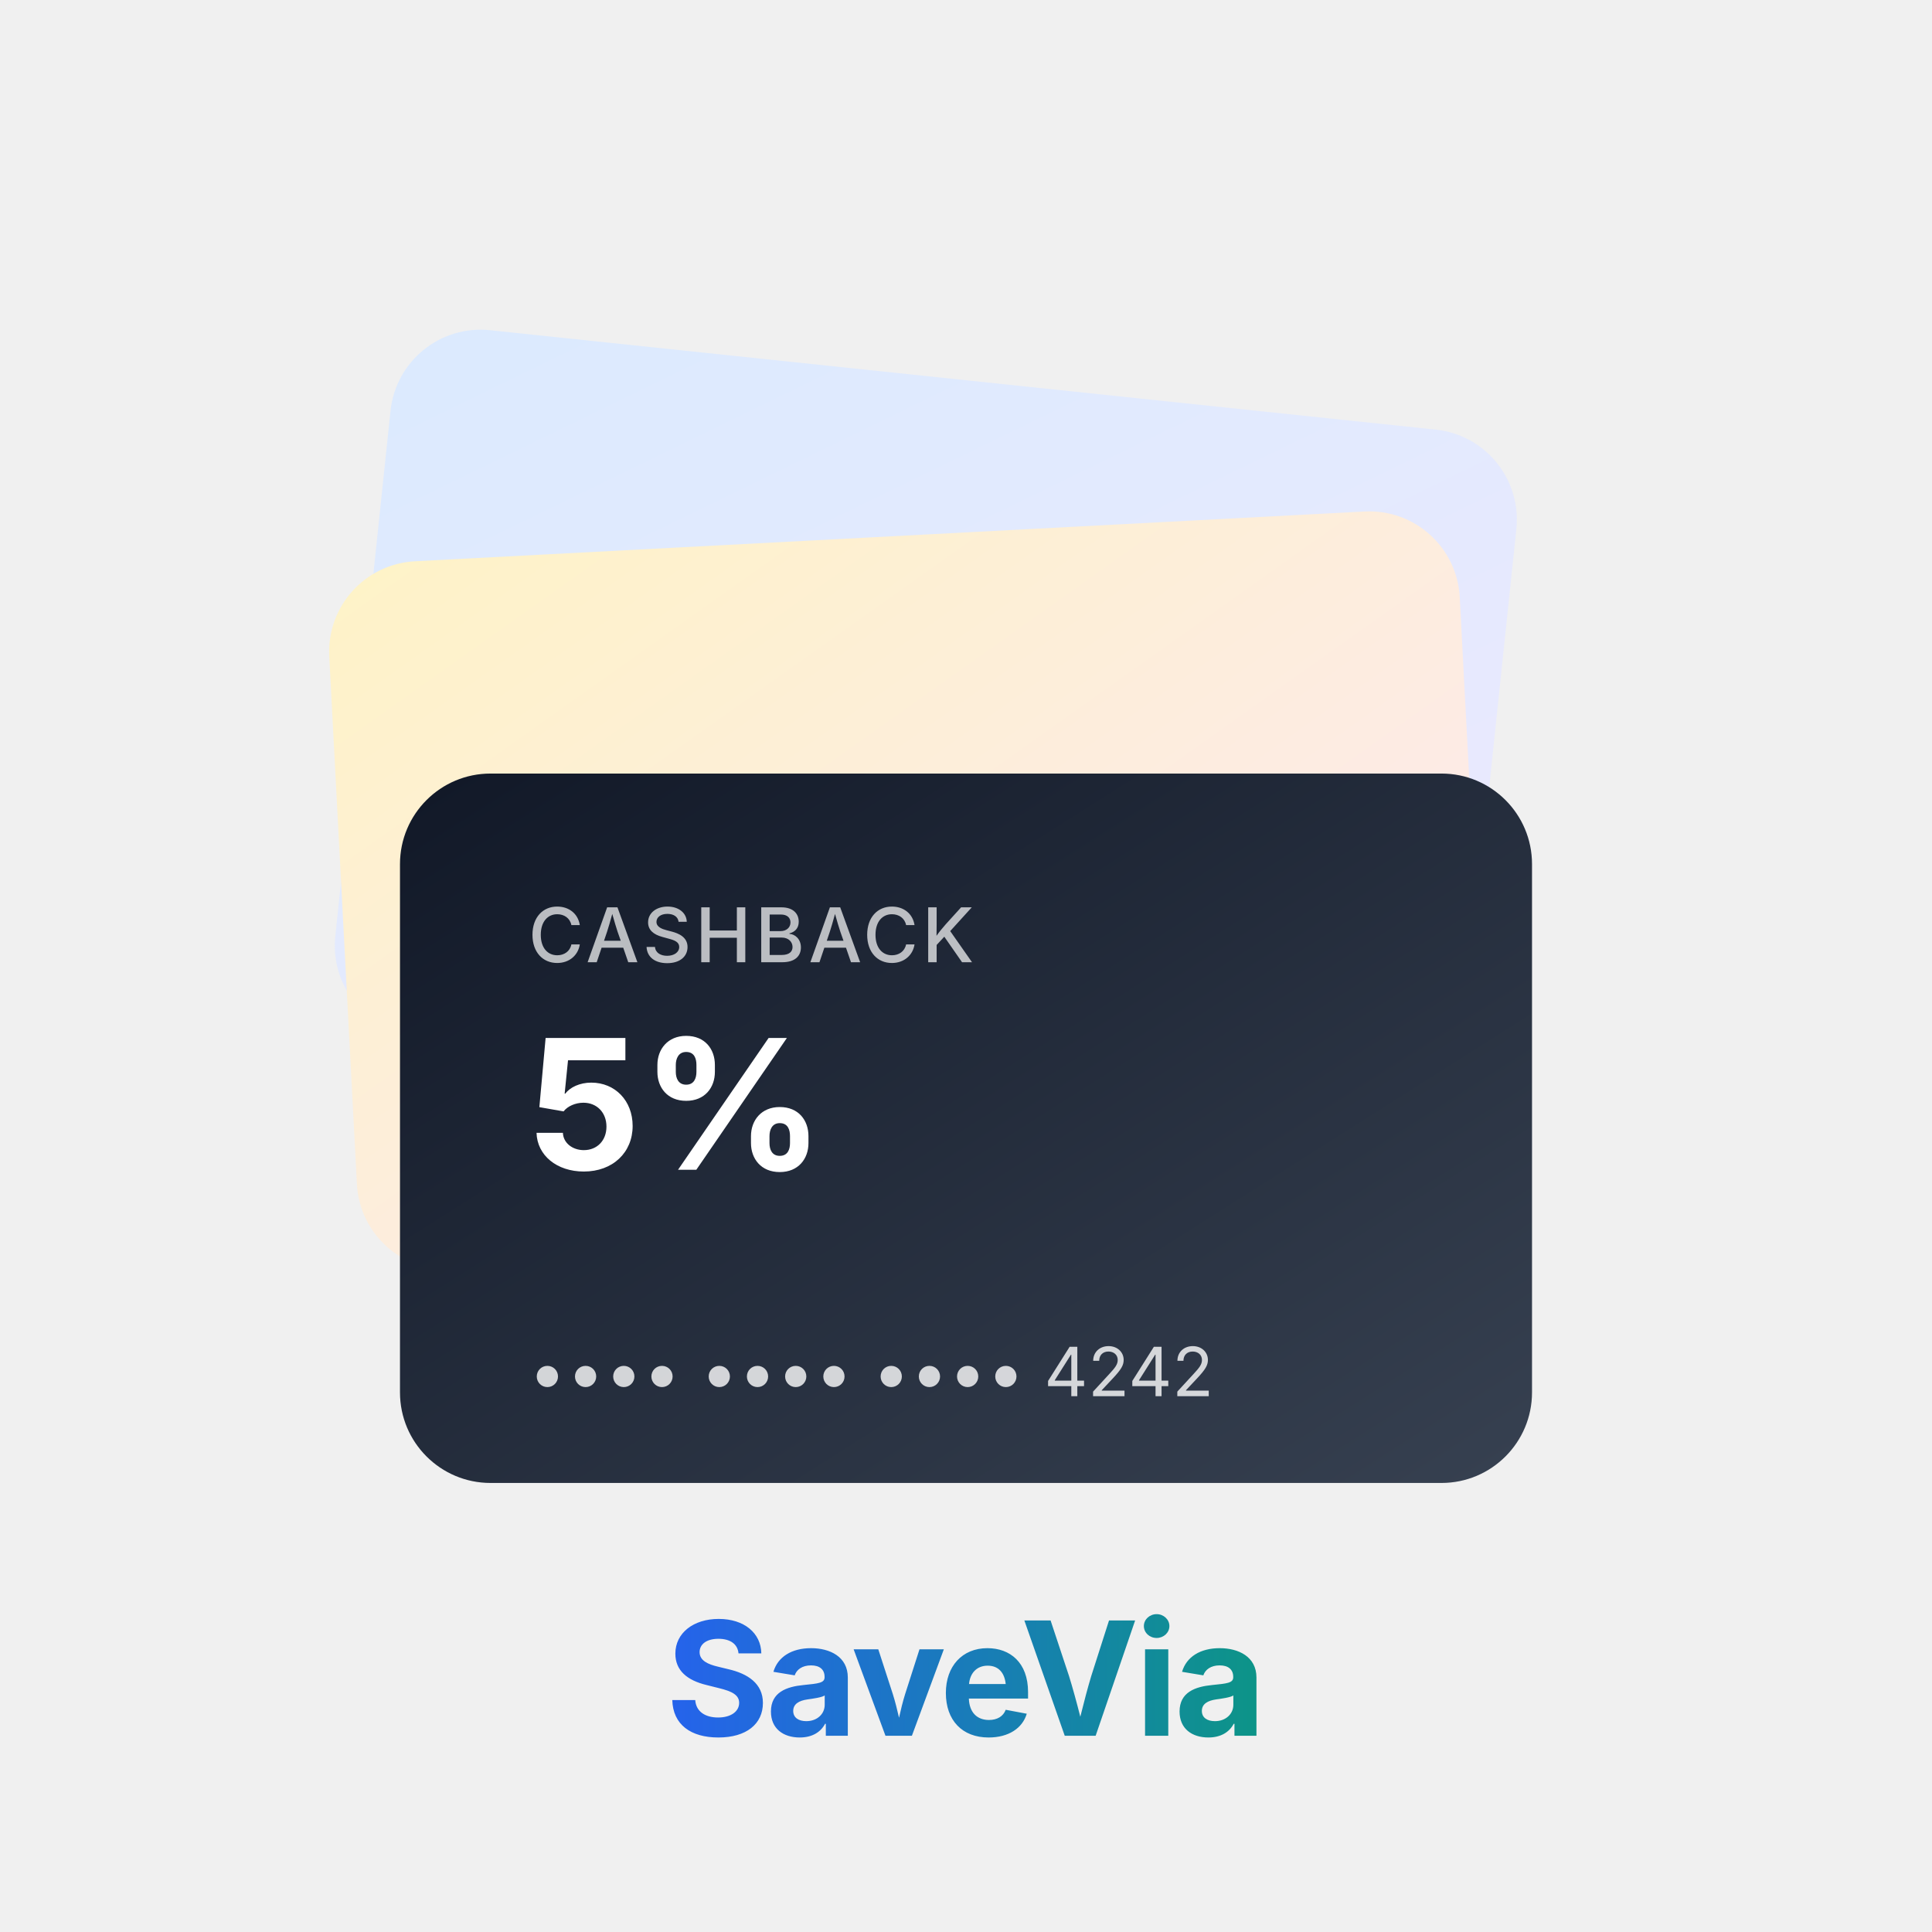
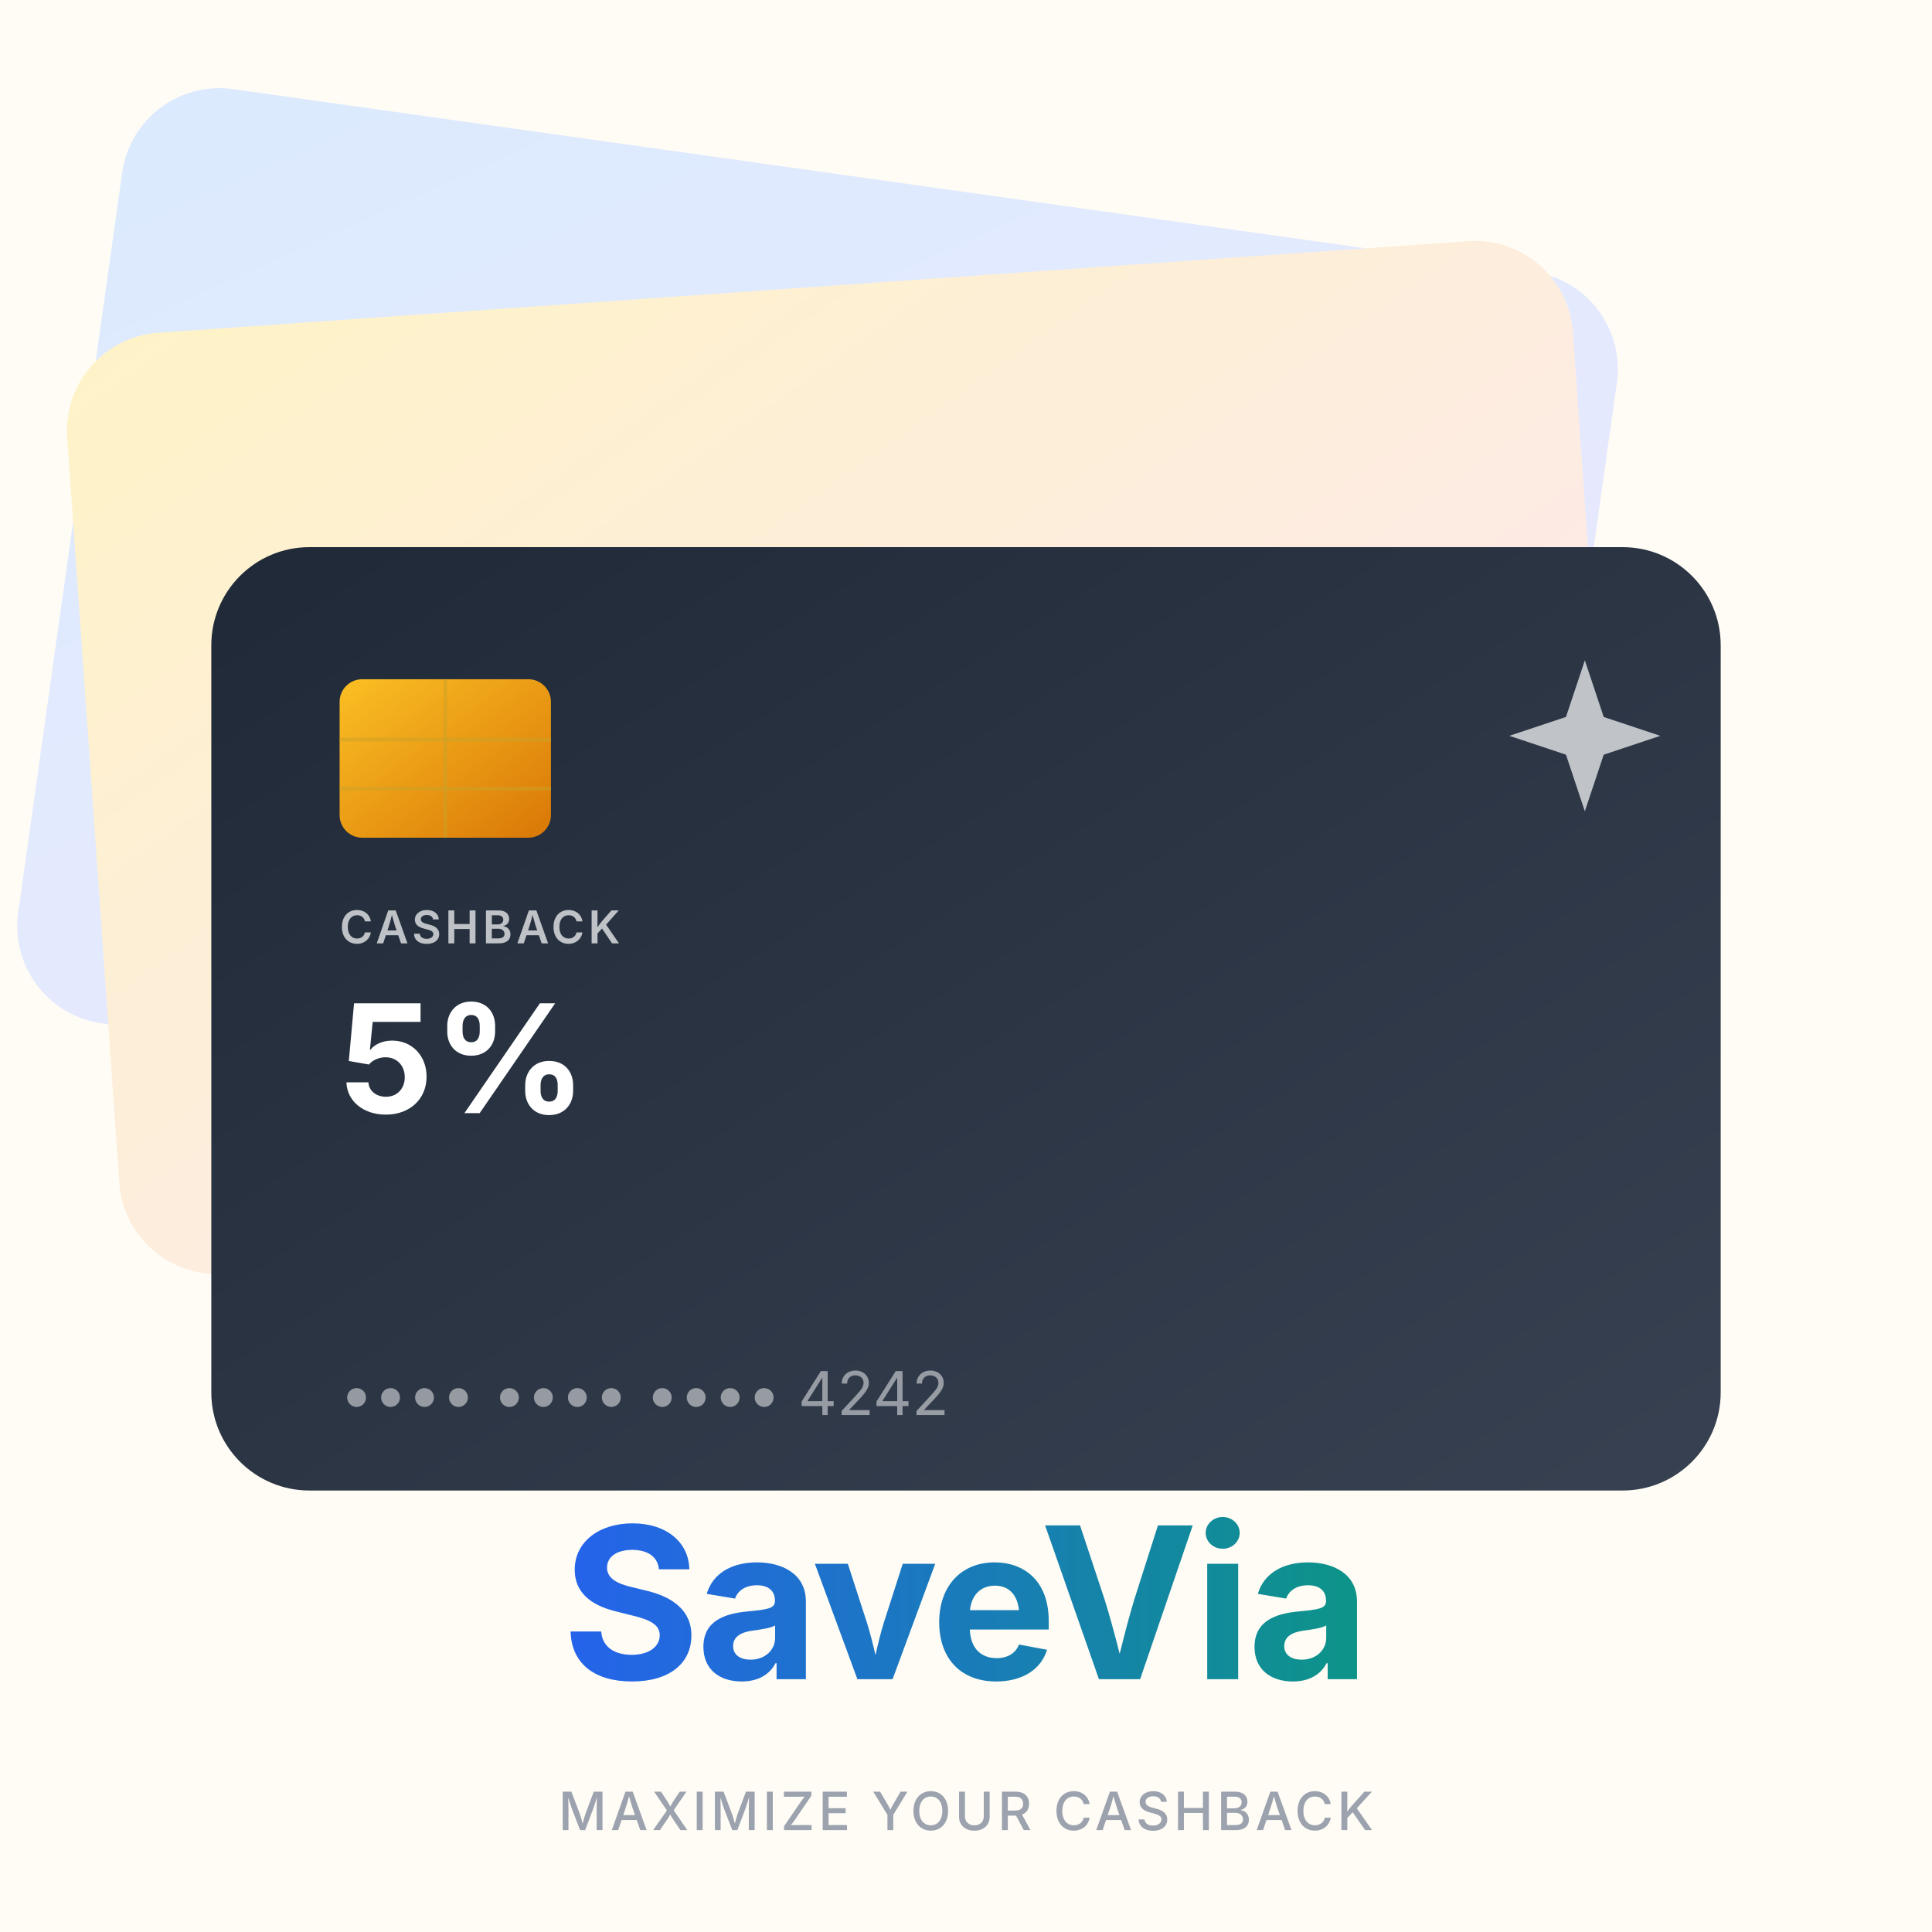
<svg xmlns="http://www.w3.org/2000/svg" width="512" height="512" viewBox="0 0 512 512" fill="none">
-   <rect x="106" y="85" width="300" height="188" rx="24" transform="rotate(6 106 85)" fill="url(#splash1)" />
-   <rect x="86" y="150" width="300" height="188" rx="24" transform="rotate(-3 86 150)" fill="url(#splash2)" />
-   <rect x="106" y="205" width="300" height="188" rx="24" fill="url(#splash3)" />
-   <text x="140" y="255" fill="rgba(255,255,255,0.7)" font-family="Inter, Arial, sans-serif" font-size="20" font-weight="500" letter-spacing="1">CASHBACK</text>
-   <text x="140" y="310" fill="white" font-family="Inter, Arial, sans-serif" font-size="48" font-weight="700">5%</text>
-   <text x="140" y="370" fill="rgba(255,255,255,0.8)" font-family="Inter, Arial, sans-serif" font-size="18">•••• •••• •••• 4242</text>
-   <text x="256" y="460" text-anchor="middle" font-family="Inter, Arial, sans-serif" font-size="42" font-weight="700" letter-spacing="-1" fill="url(#splashText)">SaveVia</text>
+   <rect width="512" height="512" fill="#FFFCF5" />
+   <rect x="36" y="20" width="400" height="250" rx="26" transform="rotate(8 36 20)" fill="url(#splash1)" />
+   <rect x="16" y="90" width="400" height="250" rx="26" transform="rotate(-4 16 90)" fill="url(#splash2)" />
+   <rect x="56" y="145" width="400" height="250" rx="26" fill="url(#splash3)" />
+   <rect x="90" y="180" width="56" height="42" rx="6" fill="url(#chipGradient)" />
+   <line x1="90" y1="196" x2="146" y2="196" stroke="#c9a227" stroke-width="1" opacity="0.5" />
+   <line x1="90" y1="209" x2="146" y2="209" stroke="#c9a227" stroke-width="1" opacity="0.5" />
+   <line x1="118" y1="180" x2="118" y2="222" stroke="#c9a227" stroke-width="1" opacity="0.5" />
+   <text x="90" y="250" fill="rgba(255,255,255,0.7)" font-family="Inter, Arial, sans-serif" font-size="12" font-weight="600" letter-spacing="1">CASHBACK</text>
+   <text x="90" y="295" fill="white" font-family="Inter, Arial, sans-serif" font-size="40" font-weight="700">5%</text>
+   <path d="M420 175 L425 190 L440 195 L425 200 L420 215 L415 200 L400 195 L415 190 Z" fill="white" opacity="0.7" />
+   <text x="90" y="375" fill="rgba(255,255,255,0.5)" font-family="Inter, Arial, sans-serif" font-size="16">•••• •••• •••• 4242</text>
+   <text x="256" y="445" text-anchor="middle" font-family="Inter, Arial, sans-serif" font-size="56" font-weight="700" letter-spacing="-1" fill="url(#splashText)">SaveVia</text>
+   <text x="256" y="485" text-anchor="middle" font-family="Inter, Arial, sans-serif" font-size="14" font-weight="500" fill="#9ca3af" letter-spacing="1">MAXIMIZE YOUR CASHBACK</text>
  <defs>
    <linearGradient id="splash1" x1="0%" y1="0%" x2="100%" y2="100%">
      <stop offset="0%" style="stop-color:#dbeafe" />
      <stop offset="100%" style="stop-color:#ede9fe" />
    </linearGradient>
    <linearGradient id="splash2" x1="0%" y1="0%" x2="100%" y2="100%">
      <stop offset="0%" style="stop-color:#fef3c7" />
      <stop offset="100%" style="stop-color:#fce7f3" />
    </linearGradient>
    <linearGradient id="splash3" x1="0%" y1="0%" x2="100%" y2="100%">
-       <stop offset="0%" style="stop-color:#111827" />
+       <stop offset="0%" style="stop-color:#1f2937" />
      <stop offset="100%" style="stop-color:#374151" />
    </linearGradient>
    <linearGradient id="splashText" x1="0%" y1="0%" x2="100%" y2="0%">
      <stop offset="0%" style="stop-color:#2563eb" />
      <stop offset="100%" style="stop-color:#0d9488" />
    </linearGradient>
+     <linearGradient id="chipGradient" x1="0%" y1="0%" x2="100%" y2="100%">
+       <stop offset="0%" style="stop-color:#fbbf24" />
+       <stop offset="100%" style="stop-color:#d97706" />
+     </linearGradient>
  </defs>
</svg>
